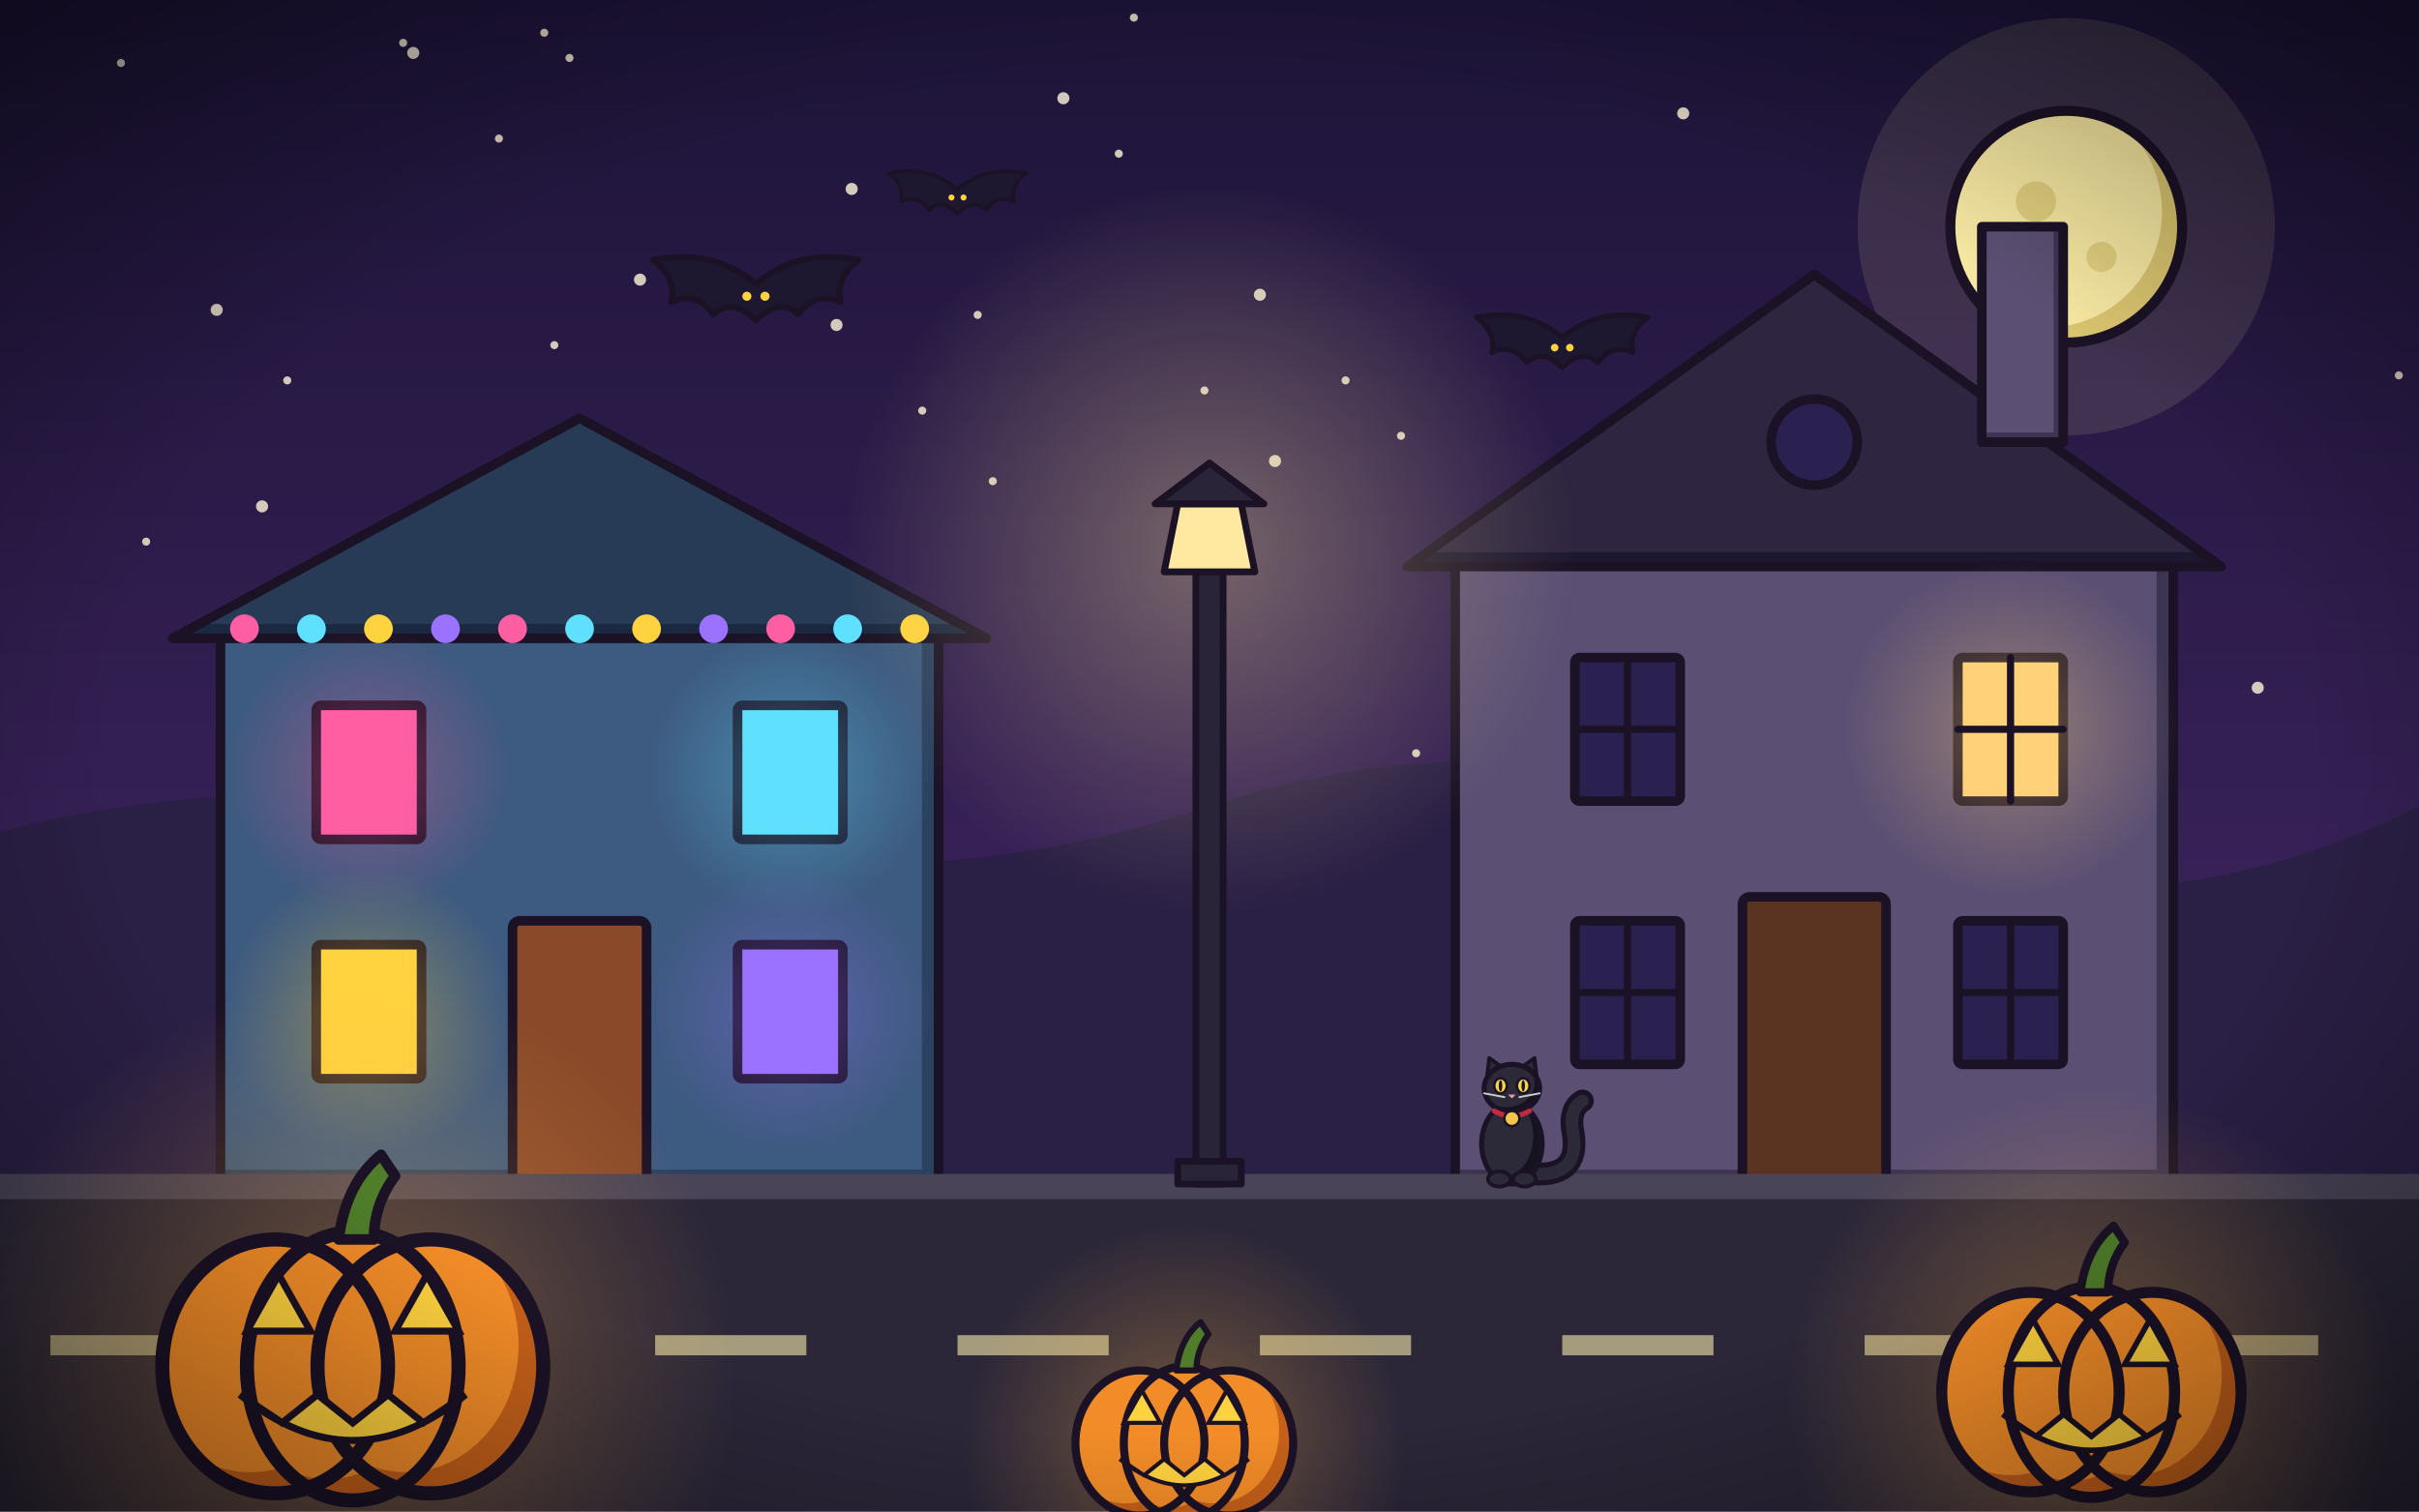
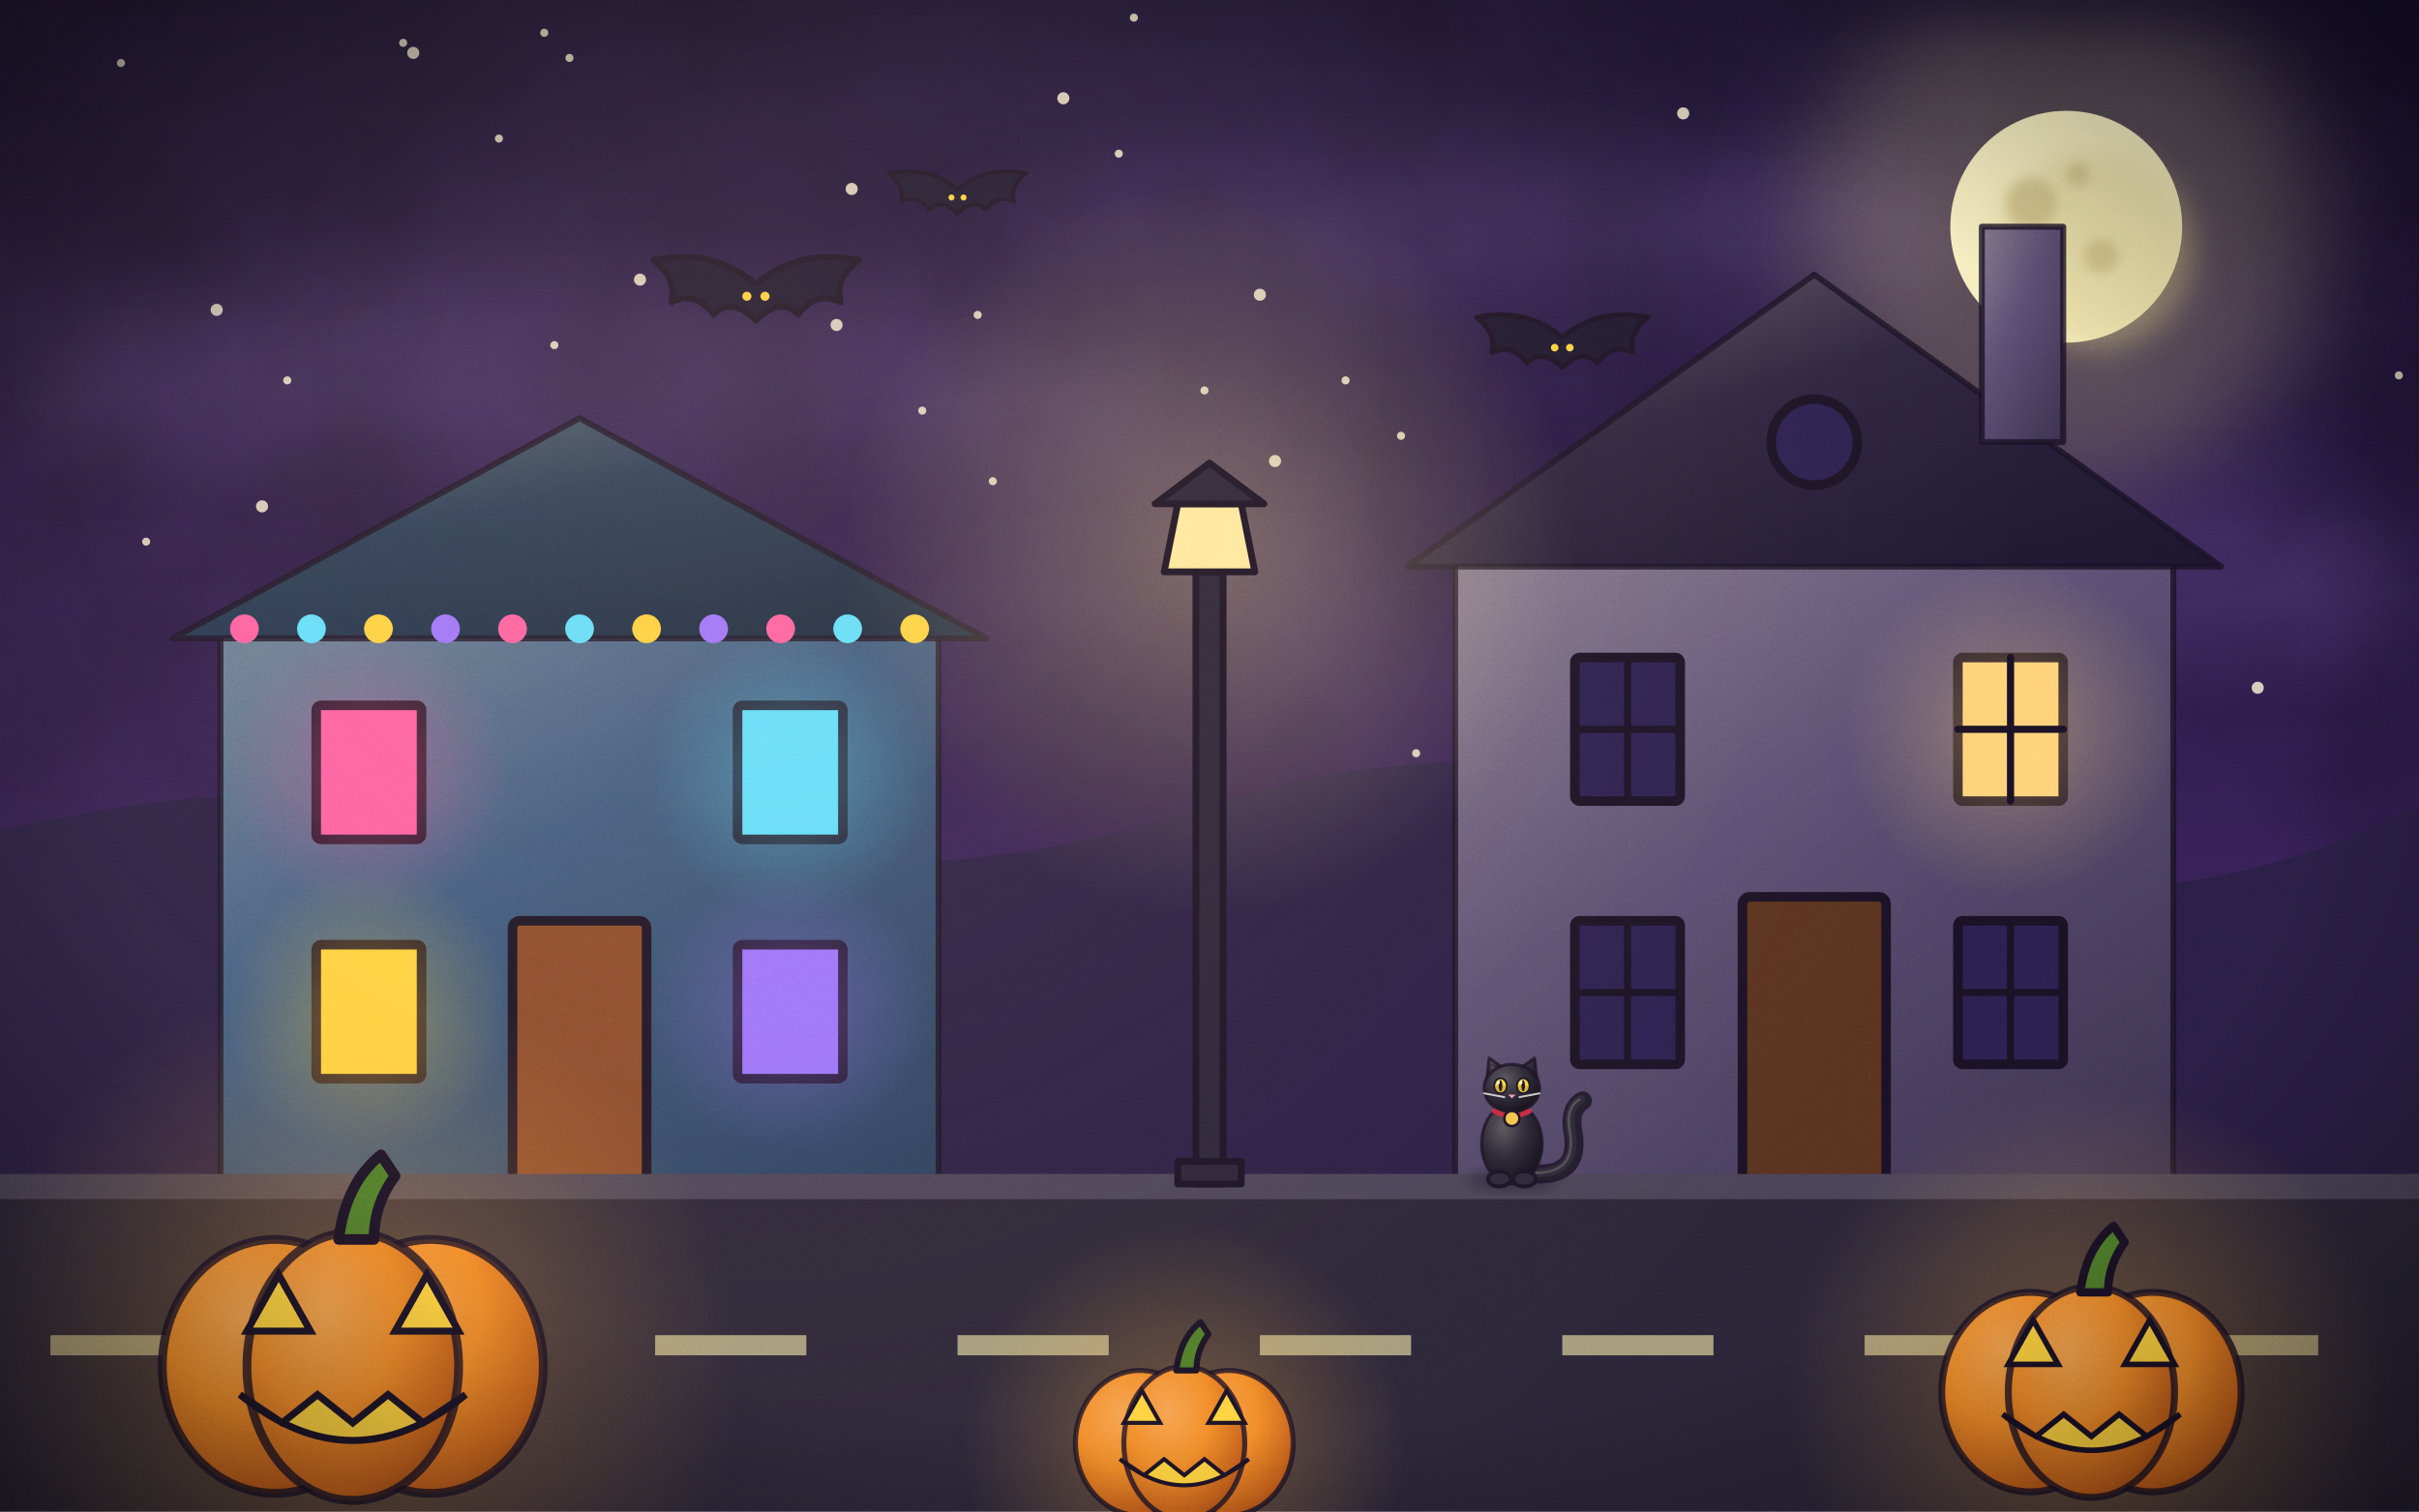
<svg xmlns="http://www.w3.org/2000/svg" viewBox="0 0 960 600" width="960" height="600">
+   <defs>
+     <filter id="blur2" x="-50%" y="-50%" width="200%" height="200%">
+       <feGaussianBlur stdDeviation="2" />
+     </filter>
+     <filter id="blur6" x="-50%" y="-50%" width="200%" height="200%">
+       <feGaussianBlur stdDeviation="6" />
+     </filter>
+     <filter id="blur20" x="-50%" y="-50%" width="200%" height="200%">
+       <feGaussianBlur stdDeviation="20" />
+     </filter>
+     <filter id="grain">
+       <feTurbulence type="fractalNoise" baseFrequency="0.85" numOctaves="2" stitchTiles="stitch" />
+       <feColorMatrix type="saturate" values="0" />
+     </filter>
+     <filter id="woodgrain">
+       <feTurbulence type="fractalNoise" baseFrequency="0.004 0.12" numOctaves="3" seed="4" />
+       <feColorMatrix values="0 0 0 0 0.12  0 0 0 0 0.06  0 0 0 0 0.02  0 0 0 -2.2 1.4" />
+     </filter>
+     <filter id="fabric">
+       <feTurbulence type="fractalNoise" baseFrequency="0.6 0.05" numOctaves="2" seed="9" />
+       <feColorMatrix values="0 0 0 0 0  0 0 0 0 0  0 0 0 0 0  0 0 0 -1.6 1.1" />
+     </filter>
+     <filter id="mottle">
+       <feTurbulence type="fractalNoise" baseFrequency="0.012" numOctaves="3" seed="2" />
+       <feColorMatrix values="0 0 0 0 0  0 0 0 0 0  0 0 0 0 0  0 0 0 -1.4 0.9" />
+     </filter>
+   </defs>
  <defs>
    <linearGradient id="sky0" x1="0" y1="0" x2="0" y2="1">
      <stop offset="0" stop-color="#1d1438" />
      <stop offset="1" stop-color="#4a2a6e" />
    </linearGradient>
  </defs>
  <rect width="960" height="600" fill="url(#sky0)" />
+   <g fill="#6a4f8f" stroke="none" opacity="0.35" filter="url(#blur20)">
+     <ellipse cx="220" cy="150" rx="260" ry="34" />
+     <ellipse cx="600" cy="90" rx="220" ry="26" />
+     <ellipse cx="820" cy="230" rx="200" ry="30" />
+   </g>
+   <rect x="0" y="0" width="960" height="600" filter="url(#mottle)" opacity="0.25" />
  <g fill="#fff6d8" stroke="none" opacity="0.8">
    <ellipse cx="164" cy="21" rx="2.4" ry="2.4" />
    <ellipse cx="58" cy="215" rx="1.6" ry="1.6" />
    <ellipse cx="672" cy="229" rx="1.6" ry="1.6" />
    <ellipse cx="86" cy="123" rx="2.4" ry="2.4" />
    <ellipse cx="220" cy="137" rx="1.6" ry="1.6" />
    <ellipse cx="114" cy="151" rx="1.6" ry="1.6" />
    <ellipse cx="728" cy="165" rx="2.4" ry="2.4" />
    <ellipse cx="142" cy="239" rx="1.6" ry="1.6" />
    <ellipse cx="276" cy="253" rx="1.6" ry="1.6" />
    <ellipse cx="170" cy="267" rx="2.4" ry="2.4" />
    <ellipse cx="784" cy="281" rx="1.6" ry="1.6" />
    <ellipse cx="198" cy="55" rx="1.6" ry="1.6" />
    <ellipse cx="332" cy="129" rx="2.4" ry="2.4" />
    <ellipse cx="226" cy="23" rx="1.6" ry="1.6" />
    <ellipse cx="840" cy="277" rx="1.6" ry="1.6" />
    <ellipse cx="254" cy="111" rx="2.4" ry="2.4" />
    <ellipse cx="388" cy="125" rx="1.6" ry="1.6" />
    <ellipse cx="282" cy="259" rx="1.6" ry="1.6" />
    <ellipse cx="896" cy="273" rx="2.4" ry="2.4" />
    <ellipse cx="310" cy="287" rx="1.6" ry="1.6" />
    <ellipse cx="444" cy="61" rx="1.6" ry="1.6" />
    <ellipse cx="338" cy="75" rx="2.4" ry="2.4" />
    <ellipse cx="952" cy="149" rx="1.6" ry="1.6" />
    <ellipse cx="366" cy="163" rx="1.6" ry="1.6" />
    <ellipse cx="500" cy="117" rx="2.4" ry="2.4" />
    <ellipse cx="394" cy="191" rx="1.6" ry="1.6" />
    <ellipse cx="48" cy="25" rx="1.6" ry="1.6" />
    <ellipse cx="422" cy="39" rx="2.4" ry="2.4" />
    <ellipse cx="556" cy="173" rx="1.6" ry="1.6" />
    <ellipse cx="450" cy="7" rx="1.6" ry="1.6" />
    <ellipse cx="104" cy="201" rx="2.4" ry="2.4" />
    <ellipse cx="478" cy="155" rx="1.6" ry="1.6" />
    <ellipse cx="612" cy="289" rx="1.6" ry="1.6" />
    <ellipse cx="506" cy="183" rx="2.4" ry="2.4" />
    <ellipse cx="160" cy="17" rx="1.6" ry="1.6" />
    <ellipse cx="534" cy="151" rx="1.6" ry="1.6" />
    <ellipse cx="668" cy="45" rx="2.4" ry="2.4" />
    <ellipse cx="562" cy="299" rx="1.6" ry="1.6" />
    <ellipse cx="216" cy="13" rx="1.6" ry="1.6" />
    <ellipse cx="590" cy="267" rx="2.4" ry="2.4" />
  </g>
-   <g fill="#f6e7a1" stroke="none" opacity="0.12">
-     <ellipse cx="820" cy="90" rx="82.8" ry="82.8" />
-   </g>
-   <clipPath id="c1">
+   <g fill="#f6e7a1" stroke="none" opacity="0.25" filter="url(#blur20)">
+     <ellipse cx="820" cy="90" rx="101.2" ry="101.2" />
+   </g>
+   <g fill="#f6eec0" stroke="none">
    <ellipse cx="820" cy="90" rx="46" ry="46" />
-   </clipPath>
-   <g clip-path="url(#c1)" stroke="none">
-     <g fill="#d9c46f">
-       <ellipse cx="820" cy="90" rx="46" ry="46" />
-     </g>
-     <g fill="#f6e7a1" transform="translate(-8,-6)">
-       <ellipse cx="820" cy="90" rx="46" ry="46" />
-     </g>
-   </g>
-   <g fill="none" stroke="#1b1226" stroke-width="4" stroke-linejoin="round">
-     <ellipse cx="820" cy="90" rx="46" ry="46" />
-   </g>
-   <g fill="#d9c46f" stroke="none" opacity="0.7">
-     <ellipse cx="808" cy="80" rx="8" ry="8" />
-     <ellipse cx="834" cy="102" rx="6" ry="6" />
+   </g>
+   <g fill="#d9c98a" stroke="none" opacity="0.45" filter="url(#blur6)">
+     <ellipse cx="831.5" cy="99.2" rx="39.1" ry="39.1" />
+   </g>
+   <g fill="#c4b276" stroke="none" opacity="0.6" filter="url(#blur2)">
+     <ellipse cx="806.2" cy="80.8" rx="10.12" ry="10.12" />
+     <ellipse cx="833.8" cy="101.5" rx="6.9" ry="6.9" />
+     <ellipse cx="824.6" cy="69.3" rx="4.6" ry="4.6" />
  </g>
  <g fill="#2a1f45" stroke="none">
    <path d="M0,330 Q120,300 240,330 T480,320 T720,330 T960,320 L960,470 L0,470 Z" />
  </g>
  <g transform="translate(230,470) scale(0.95,0.95)">
-     <clipPath id="c2">
+     <defs>
+       <linearGradient id="m1" x1="0.1" y1="0" x2="0.9" y2="1">
+         <stop offset="0" stop-color="#687c95" />
+         <stop offset="0.4" stop-color="#3d5a80" />
+         <stop offset="1" stop-color="#2b4161" />
+       </linearGradient>
+     </defs>
+     <g fill="url(#m1)" stroke="#1b1226" stroke-opacity="0.8" stroke-width="2.5" stroke-linejoin="round">
      <rect x="-150" y="-230" width="300" height="230" rx="0" />
-     </clipPath>
-     <g clip-path="url(#c2)" stroke="none">
-       <g fill="#2b4161">
-         <rect x="-150" y="-230" width="300" height="230" rx="0" />
-       </g>
-       <g fill="#3d5a80" transform="translate(-7,-6)">
-         <rect x="-150" y="-230" width="300" height="230" rx="0" />
-       </g>
-     </g>
-     <g fill="none" stroke="#1b1226" stroke-width="4" stroke-linejoin="round">
-       <rect x="-150" y="-230" width="300" height="230" rx="0" />
-     </g>
-     <clipPath id="c3">
-       <polygon points="-170,-228 0,-320 170,-228" />
-     </clipPath>
-     <g clip-path="url(#c3)" stroke="none">
-       <g fill="#1a2840">
-         <polygon points="-170,-228 0,-320 170,-228" />
-       </g>
-       <g fill="#283b56" transform="translate(-7,-6)">
-         <polygon points="-170,-228 0,-320 170,-228" />
-       </g>
-     </g>
-     <g fill="none" stroke="#1b1226" stroke-width="4" stroke-linejoin="round">
+     </g>
+     <defs>
+       <linearGradient id="m2" x1="0.1" y1="0" x2="0.9" y2="1">
+         <stop offset="0" stop-color="#576474" />
+         <stop offset="0.4" stop-color="#283b56" />
+         <stop offset="1" stop-color="#1a2840" />
+       </linearGradient>
+     </defs>
+     <g fill="url(#m2)" stroke="#1b1226" stroke-opacity="0.8" stroke-width="2.5" stroke-linejoin="round">
      <polygon points="-170,-228 0,-320 170,-228" />
    </g>
    <g fill="#8a4a2a" stroke="#1b1226" stroke-width="4" stroke-linejoin="round" stroke-linecap="round">
      <rect x="-28" y="-110" width="56" height="110" rx="3" />
    </g>
    <g fill="#ff5fa2" stroke="#1b1226" stroke-width="4" stroke-linejoin="round" stroke-linecap="round">
      <rect x="-110" y="-200" width="44" height="56" rx="2" />
    </g>
    <defs>
-       <radialGradient id="gl4">
+       <radialGradient id="gl3">
        <stop offset="0" stop-color="#ff5fa2" stop-opacity="0.35" />
        <stop offset="1" stop-color="#ff5fa2" stop-opacity="0" />
      </radialGradient>
    </defs>
-     <ellipse cx="-88" cy="-172" rx="60" ry="60" fill="url(#gl4)" />
+     <ellipse cx="-88" cy="-172" rx="60" ry="60" fill="url(#gl3)" />
    <g fill="#5fe0ff" stroke="#1b1226" stroke-width="4" stroke-linejoin="round" stroke-linecap="round">
      <rect x="66" y="-200" width="44" height="56" rx="2" />
    </g>
    <defs>
-       <radialGradient id="gl5">
+       <radialGradient id="gl4">
        <stop offset="0" stop-color="#5fe0ff" stop-opacity="0.35" />
        <stop offset="1" stop-color="#5fe0ff" stop-opacity="0" />
      </radialGradient>
    </defs>
-     <ellipse cx="88" cy="-172" rx="60" ry="60" fill="url(#gl5)" />
+     <ellipse cx="88" cy="-172" rx="60" ry="60" fill="url(#gl4)" />
    <g fill="#ffd23f" stroke="#1b1226" stroke-width="4" stroke-linejoin="round" stroke-linecap="round">
      <rect x="-110" y="-100" width="44" height="56" rx="2" />
    </g>
    <defs>
-       <radialGradient id="gl6">
+       <radialGradient id="gl5">
        <stop offset="0" stop-color="#ffd23f" stop-opacity="0.35" />
        <stop offset="1" stop-color="#ffd23f" stop-opacity="0" />
      </radialGradient>
    </defs>
-     <ellipse cx="-88" cy="-72" rx="60" ry="60" fill="url(#gl6)" />
+     <ellipse cx="-88" cy="-72" rx="60" ry="60" fill="url(#gl5)" />
    <g fill="#9b72ff" stroke="#1b1226" stroke-width="4" stroke-linejoin="round" stroke-linecap="round">
      <rect x="66" y="-100" width="44" height="56" rx="2" />
    </g>
    <defs>
-       <radialGradient id="gl7">
+       <radialGradient id="gl6">
        <stop offset="0" stop-color="#9b72ff" stop-opacity="0.35" />
        <stop offset="1" stop-color="#9b72ff" stop-opacity="0" />
      </radialGradient>
    </defs>
-     <ellipse cx="88" cy="-72" rx="60" ry="60" fill="url(#gl7)" />
+     <ellipse cx="88" cy="-72" rx="60" ry="60" fill="url(#gl6)" />
    <g fill="#ff5fa2" stroke="none">
      <ellipse cx="-140" cy="-232" rx="6" ry="6" />
    </g>
    <g fill="#5fe0ff" stroke="none">
      <ellipse cx="-112" cy="-232" rx="6" ry="6" />
    </g>
    <g fill="#ffd23f" stroke="none">
      <ellipse cx="-84" cy="-232" rx="6" ry="6" />
    </g>
    <g fill="#9b72ff" stroke="none">
      <ellipse cx="-56" cy="-232" rx="6" ry="6" />
    </g>
    <g fill="#ff5fa2" stroke="none">
      <ellipse cx="-28" cy="-232" rx="6" ry="6" />
    </g>
    <g fill="#5fe0ff" stroke="none">
      <ellipse cx="0" cy="-232" rx="6" ry="6" />
    </g>
    <g fill="#ffd23f" stroke="none">
      <ellipse cx="28" cy="-232" rx="6" ry="6" />
    </g>
    <g fill="#9b72ff" stroke="none">
      <ellipse cx="56" cy="-232" rx="6" ry="6" />
    </g>
    <g fill="#ff5fa2" stroke="none">
      <ellipse cx="84" cy="-232" rx="6" ry="6" />
    </g>
    <g fill="#5fe0ff" stroke="none">
      <ellipse cx="112" cy="-232" rx="6" ry="6" />
    </g>
    <g fill="#ffd23f" stroke="none">
      <ellipse cx="140" cy="-232" rx="6" ry="6" />
    </g>
  </g>
  <g transform="translate(720,470) scale(0.95,0.95)">
-     <clipPath id="c8">
+     <defs>
+       <linearGradient id="m7" x1="0.1" y1="0" x2="0.9" y2="1">
+         <stop offset="0" stop-color="#7f738b" />
+         <stop offset="0.4" stop-color="#5b4f73" />
+         <stop offset="1" stop-color="#3d3452" />
+       </linearGradient>
+     </defs>
+     <g fill="url(#m7)" stroke="#1b1226" stroke-opacity="0.8" stroke-width="2.5" stroke-linejoin="round">
      <rect x="-150" y="-260" width="300" height="260" rx="0" />
-     </clipPath>
-     <g clip-path="url(#c8)" stroke="none">
-       <g fill="#3d3452">
-         <rect x="-150" y="-260" width="300" height="260" rx="0" />
-       </g>
-       <g fill="#5b4f73" transform="translate(-7,-6)">
-         <rect x="-150" y="-260" width="300" height="260" rx="0" />
-       </g>
-     </g>
-     <g fill="none" stroke="#1b1226" stroke-width="4" stroke-linejoin="round">
-       <rect x="-150" y="-260" width="300" height="260" rx="0" />
-     </g>
-     <clipPath id="c9">
+     </g>
+     <defs>
+       <linearGradient id="m8" x1="0.1" y1="0" x2="0.9" y2="1">
+         <stop offset="0" stop-color="#5c5363" />
+         <stop offset="0.4" stop-color="#2e2540" />
+         <stop offset="1" stop-color="#1d1730" />
+       </linearGradient>
+     </defs>
+     <g fill="url(#m8)" stroke="#1b1226" stroke-opacity="0.8" stroke-width="2.5" stroke-linejoin="round">
      <polygon points="-170,-258 0,-380 170,-258" />
-     </clipPath>
-     <g clip-path="url(#c9)" stroke="none">
-       <g fill="#1d1730">
-         <polygon points="-170,-258 0,-380 170,-258" />
-       </g>
-       <g fill="#2e2540" transform="translate(-7,-6)">
-         <polygon points="-170,-258 0,-380 170,-258" />
-       </g>
-     </g>
-     <g fill="none" stroke="#1b1226" stroke-width="4" stroke-linejoin="round">
-       <polygon points="-170,-258 0,-380 170,-258" />
-     </g>
-     <clipPath id="c10">
-       <rect x="70" y="-400" width="34" height="90" rx="0" />
-     </clipPath>
-     <g clip-path="url(#c10)" stroke="none">
-       <g fill="#3d3452">
-         <rect x="70" y="-400" width="34" height="90" rx="0" />
-       </g>
-       <g fill="#5b4f73" transform="translate(-4,-4)">
-         <rect x="70" y="-400" width="34" height="90" rx="0" />
-       </g>
-     </g>
-     <g fill="none" stroke="#1b1226" stroke-width="4" stroke-linejoin="round">
+     </g>
+     <g fill="url(#m7)" stroke="#1b1226" stroke-opacity="0.8" stroke-width="2.5" stroke-linejoin="round">
      <rect x="70" y="-400" width="34" height="90" rx="0" />
    </g>
    <g fill="#5a3420" stroke="#1b1226" stroke-width="4" stroke-linejoin="round" stroke-linecap="round">
      <rect x="-30" y="-120" width="60" height="120" rx="3" />
    </g>
    <g fill="#433a55" stroke="#1b1226" stroke-width="3" stroke-linejoin="round" stroke-linecap="round">
      <rect x="-60" y="0" width="120" height="14" rx="0" />
    </g>
    <g fill="#2b2150" stroke="#1b1226" stroke-width="4" stroke-linejoin="round" stroke-linecap="round">
      <rect x="-100" y="-220" width="44" height="60" rx="2" />
    </g>
    <path d="M-78,-220 L-78,-160 M-100,-190 L-56,-190" fill="none" stroke="#1b1226" stroke-width="3" stroke-linecap="round" stroke-linejoin="round" />
    <g fill="#ffd27a" stroke="#1b1226" stroke-width="4" stroke-linejoin="round" stroke-linecap="round">
      <rect x="60" y="-220" width="44" height="60" rx="2" />
    </g>
    <defs>
-       <radialGradient id="gl11">
+       <radialGradient id="gl9">
        <stop offset="0" stop-color="#ffd27a" stop-opacity="0.35" />
        <stop offset="1" stop-color="#ffd27a" stop-opacity="0" />
      </radialGradient>
    </defs>
-     <ellipse cx="82" cy="-190" rx="70" ry="70" fill="url(#gl11)" />
+     <ellipse cx="82" cy="-190" rx="70" ry="70" fill="url(#gl9)" />
    <path d="M82,-220 L82,-160 M60,-190 L104,-190" fill="none" stroke="#1b1226" stroke-width="3" stroke-linecap="round" stroke-linejoin="round" />
    <g fill="#2b2150" stroke="#1b1226" stroke-width="4" stroke-linejoin="round" stroke-linecap="round">
      <rect x="-100" y="-110" width="44" height="60" rx="2" />
    </g>
    <path d="M-78,-110 L-78,-50 M-100,-80 L-56,-80" fill="none" stroke="#1b1226" stroke-width="3" stroke-linecap="round" stroke-linejoin="round" />
    <g fill="#2b2150" stroke="#1b1226" stroke-width="4" stroke-linejoin="round" stroke-linecap="round">
      <rect x="60" y="-110" width="44" height="60" rx="2" />
    </g>
    <path d="M82,-110 L82,-50 M60,-80 L104,-80" fill="none" stroke="#1b1226" stroke-width="3" stroke-linecap="round" stroke-linejoin="round" />
    <g fill="#2b2150" stroke="#1b1226" stroke-width="4" stroke-linejoin="round" stroke-linecap="round">
      <ellipse cx="0" cy="-310" rx="18" ry="18" />
    </g>
  </g>
  <g fill="#2b2638" stroke="none">
    <rect x="0" y="470" width="960" height="130" rx="0" />
  </g>
  <g fill="#4a4458" stroke="none">
    <rect x="0" y="466" width="960" height="10" rx="0" />
  </g>
  <g fill="#d9cf9a" stroke="none" opacity="0.7">
    <rect x="20" y="530" width="60" height="8" rx="0" />
  </g>
  <g fill="#d9cf9a" stroke="none" opacity="0.7">
    <rect x="140" y="530" width="60" height="8" rx="0" />
  </g>
  <g fill="#d9cf9a" stroke="none" opacity="0.7">
    <rect x="260" y="530" width="60" height="8" rx="0" />
  </g>
  <g fill="#d9cf9a" stroke="none" opacity="0.7">
    <rect x="380" y="530" width="60" height="8" rx="0" />
  </g>
  <g fill="#d9cf9a" stroke="none" opacity="0.7">
    <rect x="500" y="530" width="60" height="8" rx="0" />
  </g>
  <g fill="#d9cf9a" stroke="none" opacity="0.7">
    <rect x="620" y="530" width="60" height="8" rx="0" />
  </g>
  <g fill="#d9cf9a" stroke="none" opacity="0.7">
    <rect x="740" y="530" width="60" height="8" rx="0" />
  </g>
  <g fill="#d9cf9a" stroke="none" opacity="0.7">
    <rect x="860" y="530" width="60" height="8" rx="0" />
  </g>
  <g transform="translate(480,470) scale(0.9,0.9)">
    <defs>
-       <radialGradient id="gl12">
+       <radialGradient id="gl10">
        <stop offset="0" stop-color="#ffe9a0" stop-opacity="0.35" />
        <stop offset="1" stop-color="#ffe9a0" stop-opacity="0" />
      </radialGradient>
    </defs>
-     <ellipse cx="0" cy="-280" rx="160" ry="160" fill="url(#gl12)" />
+     <ellipse cx="0" cy="-280" rx="160" ry="160" fill="url(#gl10)" />
    <g fill="#2a2438" stroke="#1b1226" stroke-width="3" stroke-linejoin="round" stroke-linecap="round">
      <rect x="-6" y="-270" width="12" height="270" rx="0" />
    </g>
    <g fill="#2a2438" stroke="#1b1226" stroke-width="3" stroke-linejoin="round" stroke-linecap="round">
      <rect x="-14" y="-10" width="28" height="10" rx="0" />
    </g>
    <g fill="#ffe9a0" stroke="#1b1226" stroke-width="3" stroke-linejoin="round" stroke-linecap="round">
      <path d="M-20,-270 L20,-270 L14,-300 L-14,-300 Z" />
    </g>
    <g fill="#2a2438" stroke="#1b1226" stroke-width="3" stroke-linejoin="round" stroke-linecap="round">
      <path d="M-24,-300 L24,-300 L0,-318 Z" />
    </g>
  </g>
  <g transform="translate(140,590) scale(1.4,1.4)">
+     <defs>
+       <radialGradient id="gl11">
+         <stop offset="0" stop-color="#ffb347" stop-opacity="0.35" />
+         <stop offset="1" stop-color="#ffb347" stop-opacity="0" />
+       </radialGradient>
+     </defs>
+     <ellipse cx="0" cy="-34" rx="110" ry="110" fill="url(#gl11)" />
+     <defs>
+       <radialGradient id="m12" cx="0.36" cy="0.3" r="0.8">
+         <stop offset="0" stop-color="#f5a350" />
+         <stop offset="0.45" stop-color="#f28c28" />
+         <stop offset="0.85" stop-color="#c4601a" />
+         <stop offset="1" stop-color="#964a18" />
+       </radialGradient>
+     </defs>
+     <g fill="url(#m12)" stroke="#1b1226" stroke-opacity="0.8" stroke-width="2.5" stroke-linejoin="round">
+       <ellipse cx="-22" cy="-34" rx="32" ry="36" />
+       <ellipse cx="22" cy="-34" rx="32" ry="36" />
+       <ellipse cx="0" cy="-34" rx="30" ry="38" />
+     </g>
+     <g fill="#4f7d2a" stroke="#1b1226" stroke-width="3" stroke-linejoin="round" stroke-linecap="round">
+       <path d="M-4,-70 Q-2,-86 8,-94 L12,-88 Q6,-80 6,-70 Z" />
+     </g>
+     <g fill="#ffd23f" stroke="#1b1226" stroke-width="2">
+       <polygon points="-30,-44 -12,-44 -21,-60" />
+       <polygon points="12,-44 30,-44 21,-60" />
+     </g>
+     <g fill="#ffd23f" stroke="#1b1226" stroke-width="2">
+       <path d="M-32,-26 L-20,-18 L-10,-26 L0,-18 L10,-26 L20,-18 L32,-26 Q0,0 -32,-26 Z" />
+     </g>
+   </g>
+   <g transform="translate(830,590) scale(1.1,1.1)">
    <defs>
      <radialGradient id="gl13">
        <stop offset="0" stop-color="#ffb347" stop-opacity="0.35" />
        <stop offset="1" stop-color="#ffb347" stop-opacity="0" />
      </radialGradient>
    </defs>
    <ellipse cx="0" cy="-34" rx="110" ry="110" fill="url(#gl13)" />
-     <clipPath id="c14">
+     <g fill="url(#m12)" stroke="#1b1226" stroke-opacity="0.8" stroke-width="2.5" stroke-linejoin="round">
      <ellipse cx="-22" cy="-34" rx="32" ry="36" />
      <ellipse cx="22" cy="-34" rx="32" ry="36" />
      <ellipse cx="0" cy="-34" rx="30" ry="38" />
-     </clipPath>
-     <g clip-path="url(#c14)" stroke="none">
-       <g fill="#c4601a">
-         <ellipse cx="-22" cy="-34" rx="32" ry="36" />
-         <ellipse cx="22" cy="-34" rx="32" ry="36" />
-         <ellipse cx="0" cy="-34" rx="30" ry="38" />
-       </g>
-       <g fill="#f28c28" transform="translate(-7,-6)">
-         <ellipse cx="-22" cy="-34" rx="32" ry="36" />
-         <ellipse cx="22" cy="-34" rx="32" ry="36" />
-         <ellipse cx="0" cy="-34" rx="30" ry="38" />
-       </g>
-     </g>
-     <g fill="none" stroke="#1b1226" stroke-width="4" stroke-linejoin="round">
+     </g>
+     <g fill="#4f7d2a" stroke="#1b1226" stroke-width="3" stroke-linejoin="round" stroke-linecap="round">
+       <path d="M-4,-70 Q-2,-86 8,-94 L12,-88 Q6,-80 6,-70 Z" />
+     </g>
+     <g fill="#ffd23f" stroke="#1b1226" stroke-width="2">
+       <polygon points="-30,-44 -12,-44 -21,-60" />
+       <polygon points="12,-44 30,-44 21,-60" />
+     </g>
+     <g fill="#ffd23f" stroke="#1b1226" stroke-width="2">
+       <path d="M-32,-26 L-20,-18 L-10,-26 L0,-18 L10,-26 L20,-18 L32,-26 Q0,0 -32,-26 Z" />
+     </g>
+   </g>
+   <g transform="translate(470,600) scale(0.8,0.8)">
+     <defs>
+       <radialGradient id="gl14">
+         <stop offset="0" stop-color="#ffb347" stop-opacity="0.35" />
+         <stop offset="1" stop-color="#ffb347" stop-opacity="0" />
+       </radialGradient>
+     </defs>
+     <ellipse cx="0" cy="-34" rx="110" ry="110" fill="url(#gl14)" />
+     <g fill="url(#m12)" stroke="#1b1226" stroke-opacity="0.8" stroke-width="2.5" stroke-linejoin="round">
      <ellipse cx="-22" cy="-34" rx="32" ry="36" />
      <ellipse cx="22" cy="-34" rx="32" ry="36" />
      <ellipse cx="0" cy="-34" rx="30" ry="38" />
    </g>
    <g fill="#4f7d2a" stroke="#1b1226" stroke-width="3" stroke-linejoin="round" stroke-linecap="round">
      <path d="M-4,-70 Q-2,-86 8,-94 L12,-88 Q6,-80 6,-70 Z" />
    </g>
    <g fill="#ffd23f" stroke="#1b1226" stroke-width="2">
      <polygon points="-30,-44 -12,-44 -21,-60" />
      <polygon points="12,-44 30,-44 21,-60" />
    </g>
    <g fill="#ffd23f" stroke="#1b1226" stroke-width="2">
      <path d="M-32,-26 L-20,-18 L-10,-26 L0,-18 L10,-26 L20,-18 L32,-26 Q0,0 -32,-26 Z" />
    </g>
  </g>
-   <g transform="translate(830,590) scale(1.1,1.1)">
-     <defs>
-       <radialGradient id="gl15">
-         <stop offset="0" stop-color="#ffb347" stop-opacity="0.35" />
-         <stop offset="1" stop-color="#ffb347" stop-opacity="0" />
-       </radialGradient>
-     </defs>
-     <ellipse cx="0" cy="-34" rx="110" ry="110" fill="url(#gl15)" />
-     <clipPath id="c16">
-       <ellipse cx="-22" cy="-34" rx="32" ry="36" />
-       <ellipse cx="22" cy="-34" rx="32" ry="36" />
-       <ellipse cx="0" cy="-34" rx="30" ry="38" />
-     </clipPath>
-     <g clip-path="url(#c16)" stroke="none">
-       <g fill="#c4601a">
-         <ellipse cx="-22" cy="-34" rx="32" ry="36" />
-         <ellipse cx="22" cy="-34" rx="32" ry="36" />
-         <ellipse cx="0" cy="-34" rx="30" ry="38" />
-       </g>
-       <g fill="#f28c28" transform="translate(-7,-6)">
-         <ellipse cx="-22" cy="-34" rx="32" ry="36" />
-         <ellipse cx="22" cy="-34" rx="32" ry="36" />
-         <ellipse cx="0" cy="-34" rx="30" ry="38" />
-       </g>
-     </g>
-     <g fill="none" stroke="#1b1226" stroke-width="4" stroke-linejoin="round">
-       <ellipse cx="-22" cy="-34" rx="32" ry="36" />
-       <ellipse cx="22" cy="-34" rx="32" ry="36" />
-       <ellipse cx="0" cy="-34" rx="30" ry="38" />
-     </g>
-     <g fill="#4f7d2a" stroke="#1b1226" stroke-width="3" stroke-linejoin="round" stroke-linecap="round">
-       <path d="M-4,-70 Q-2,-86 8,-94 L12,-88 Q6,-80 6,-70 Z" />
-     </g>
-     <g fill="#ffd23f" stroke="#1b1226" stroke-width="2">
-       <polygon points="-30,-44 -12,-44 -21,-60" />
-       <polygon points="12,-44 30,-44 21,-60" />
-     </g>
-     <g fill="#ffd23f" stroke="#1b1226" stroke-width="2">
-       <path d="M-32,-26 L-20,-18 L-10,-26 L0,-18 L10,-26 L20,-18 L32,-26 Q0,0 -32,-26 Z" />
-     </g>
-   </g>
-   <g transform="translate(470,600) scale(0.8,0.8)">
-     <defs>
-       <radialGradient id="gl17">
-         <stop offset="0" stop-color="#ffb347" stop-opacity="0.35" />
-         <stop offset="1" stop-color="#ffb347" stop-opacity="0" />
-       </radialGradient>
-     </defs>
-     <ellipse cx="0" cy="-34" rx="110" ry="110" fill="url(#gl17)" />
-     <clipPath id="c18">
-       <ellipse cx="-22" cy="-34" rx="32" ry="36" />
-       <ellipse cx="22" cy="-34" rx="32" ry="36" />
-       <ellipse cx="0" cy="-34" rx="30" ry="38" />
-     </clipPath>
-     <g clip-path="url(#c18)" stroke="none">
-       <g fill="#c4601a">
-         <ellipse cx="-22" cy="-34" rx="32" ry="36" />
-         <ellipse cx="22" cy="-34" rx="32" ry="36" />
-         <ellipse cx="0" cy="-34" rx="30" ry="38" />
-       </g>
-       <g fill="#f28c28" transform="translate(-7,-6)">
-         <ellipse cx="-22" cy="-34" rx="32" ry="36" />
-         <ellipse cx="22" cy="-34" rx="32" ry="36" />
-         <ellipse cx="0" cy="-34" rx="30" ry="38" />
-       </g>
-     </g>
-     <g fill="none" stroke="#1b1226" stroke-width="4" stroke-linejoin="round">
-       <ellipse cx="-22" cy="-34" rx="32" ry="36" />
-       <ellipse cx="22" cy="-34" rx="32" ry="36" />
-       <ellipse cx="0" cy="-34" rx="30" ry="38" />
-     </g>
-     <g fill="#4f7d2a" stroke="#1b1226" stroke-width="3" stroke-linejoin="round" stroke-linecap="round">
-       <path d="M-4,-70 Q-2,-86 8,-94 L12,-88 Q6,-80 6,-70 Z" />
-     </g>
-     <g fill="#ffd23f" stroke="#1b1226" stroke-width="2">
-       <polygon points="-30,-44 -12,-44 -21,-60" />
-       <polygon points="12,-44 30,-44 21,-60" />
-     </g>
-     <g fill="#ffd23f" stroke="#1b1226" stroke-width="2">
-       <path d="M-32,-26 L-20,-18 L-10,-26 L0,-18 L10,-26 L20,-18 L32,-26 Q0,0 -32,-26 Z" />
-     </g>
-   </g>
  <g transform="translate(300,120) scale(1.2,1.2)">
    <g fill="#1d1830" stroke="#1b1226" stroke-width="2" stroke-linejoin="round" stroke-linecap="round">
      <path d="M0,-6 Q-14,-18 -34,-14 Q-26,-8 -28,0 Q-20,-4 -14,4 Q-8,-2 0,6 Q8,-2 14,4 Q20,-4 28,0 Q26,-8 34,-14 Q14,-18 0,-6 Z" />
    </g>
    <g fill="#ffd23f" stroke="none">
      <ellipse cx="-3" cy="-2" rx="1.5" ry="1.5" />
      <ellipse cx="3" cy="-2" rx="1.5" ry="1.5" />
    </g>
  </g>
  <g transform="translate(380,80) scale(0.8,0.8)">
    <g fill="#1d1830" stroke="#1b1226" stroke-width="2" stroke-linejoin="round" stroke-linecap="round">
      <path d="M0,-6 Q-14,-18 -34,-14 Q-26,-8 -28,0 Q-20,-4 -14,4 Q-8,-2 0,6 Q8,-2 14,4 Q20,-4 28,0 Q26,-8 34,-14 Q14,-18 0,-6 Z" />
    </g>
    <g fill="#ffd23f" stroke="none">
      <ellipse cx="-3" cy="-2" rx="1.5" ry="1.5" />
      <ellipse cx="3" cy="-2" rx="1.5" ry="1.5" />
    </g>
  </g>
  <g transform="translate(620,140) scale(1,1)">
    <g fill="#1d1830" stroke="#1b1226" stroke-width="2" stroke-linejoin="round" stroke-linecap="round">
      <path d="M0,-6 Q-14,-18 -34,-14 Q-26,-8 -28,0 Q-20,-4 -14,4 Q-8,-2 0,6 Q8,-2 14,4 Q20,-4 28,0 Q26,-8 34,-14 Q14,-18 0,-6 Z" />
    </g>
    <g fill="#ffd23f" stroke="none">
      <ellipse cx="-3" cy="-2" rx="1.5" ry="1.5" />
      <ellipse cx="3" cy="-2" rx="1.5" ry="1.5" />
    </g>
  </g>
  <g transform="translate(600,470) scale(0.5,0.5)">
-     <path d="M18,-8 Q56,-6 48,-44 Q46,-60 56,-66" fill="none" stroke="#1b1226" stroke-width="18" stroke-linecap="round" stroke-linejoin="round" />
-     <path d="M18,-8 Q56,-6 48,-44 Q46,-60 56,-66" fill="none" stroke="#2c2938" stroke-width="10" stroke-linecap="round" stroke-linejoin="round" />
-     <clipPath id="c19">
-       <ellipse cx="0" cy="-32" rx="24" ry="32" />
-     </clipPath>
-     <g clip-path="url(#c19)" stroke="none">
-       <g fill="#15131e">
-         <ellipse cx="0" cy="-32" rx="24" ry="32" />
-       </g>
-       <g fill="#2c2938" transform="translate(-7,-6)">
-         <ellipse cx="0" cy="-32" rx="24" ry="32" />
-       </g>
-     </g>
-     <g fill="none" stroke="#1b1226" stroke-width="4" stroke-linejoin="round">
+     <ellipse cx="0" cy="-3" rx="36" ry="5.76" fill="#06030c" opacity="0.45" filter="url(#blur6)" />
+     <path d="M18,-8 Q56,-6 48,-44 Q46,-60 56,-66" fill="none" stroke="#1b1226" stroke-opacity="0.85" stroke-width="15.0" stroke-linecap="round" stroke-linejoin="round" />
+     <path d="M18,-8 Q56,-6 48,-44 Q46,-60 56,-66" fill="none" stroke="#201d2b" stroke-width="10" stroke-linecap="round" stroke-linejoin="round" />
+     <path d="M18,-8 Q56,-6 48,-44 Q46,-60 56,-66" fill="none" stroke="#2c2938" stroke-width="7.0" transform="translate(-1.5,-1)" stroke-linecap="round" stroke-linejoin="round" />
+     <path d="M18,-8 Q56,-6 48,-44 Q46,-60 56,-66" fill="none" stroke="#6b666a" stroke-width="2.0" transform="translate(-2.5,-1)" stroke-opacity="0.6" stroke-linecap="round" stroke-linejoin="round" />
+     <defs>
+       <radialGradient id="m15" cx="0.36" cy="0.3" r="0.8">
+         <stop offset="0" stop-color="#5a565d" />
+         <stop offset="0.45" stop-color="#2c2938" />
+         <stop offset="0.85" stop-color="#15131e" />
+         <stop offset="1" stop-color="#12101c" />
+       </radialGradient>
+     </defs>
+     <g fill="url(#m15)" stroke="#1b1226" stroke-opacity="0.8" stroke-width="2.5" stroke-linejoin="round">
      <ellipse cx="0" cy="-32" rx="24" ry="32" />
    </g>
    <g fill="#2c2938" stroke="#1b1226" stroke-width="3" stroke-linejoin="round" stroke-linecap="round">
      <ellipse cx="-10" cy="-4" rx="9" ry="6" />
      <ellipse cx="10" cy="-4" rx="9" ry="6" />
    </g>
    <g transform="translate(0,-76) scale(1,1)">
-       <clipPath id="c20">
+       <defs>
+         <linearGradient id="m16" x1="0.1" y1="0" x2="0.9" y2="1">
+           <stop offset="0" stop-color="#5a565d" />
+           <stop offset="0.4" stop-color="#2c2938" />
+           <stop offset="1" stop-color="#15131e" />
+         </linearGradient>
+       </defs>
+       <g fill="url(#m16)" stroke="#1b1226" stroke-opacity="0.8" stroke-width="2.5" stroke-linejoin="round">
        <polygon points="-20,-6 -18,-24 -4,-14" />
-       </clipPath>
-       <g clip-path="url(#c20)" stroke="none">
-         <g fill="#15131e">
-           <polygon points="-20,-6 -18,-24 -4,-14" />
-         </g>
-         <g fill="#2c2938" transform="translate(-2,-2)">
-           <polygon points="-20,-6 -18,-24 -4,-14" />
-         </g>
-       </g>
-       <g fill="none" stroke="#1b1226" stroke-width="3" stroke-linejoin="round">
-         <polygon points="-20,-6 -18,-24 -4,-14" />
-       </g>
-       <clipPath id="c21">
+       </g>
+       <g fill="#6b4a5a" stroke="none" opacity="0.6">
+         <polygon points="-17,-9 -16,-18 -8,-14" />
+         <polygon points="17,-9 16,-18 8,-14" />
+       </g>
+       <g fill="url(#m16)" stroke="#1b1226" stroke-opacity="0.8" stroke-width="2.5" stroke-linejoin="round">
        <polygon points="20,-6 18,-24 4,-14" />
-       </clipPath>
-       <g clip-path="url(#c21)" stroke="none">
-         <g fill="#15131e">
-           <polygon points="20,-6 18,-24 4,-14" />
-         </g>
-         <g fill="#2c2938" transform="translate(-2,-2)">
-           <polygon points="20,-6 18,-24 4,-14" />
-         </g>
-       </g>
-       <g fill="none" stroke="#1b1226" stroke-width="3" stroke-linejoin="round">
-         <polygon points="20,-6 18,-24 4,-14" />
-       </g>
-       <clipPath id="c22">
+       </g>
+       <g fill="url(#m15)" stroke="#1b1226" stroke-opacity="0.8" stroke-width="2.5" stroke-linejoin="round">
        <ellipse cx="0" cy="0" rx="22" ry="19" />
-       </clipPath>
-       <g clip-path="url(#c22)" stroke="none">
-         <g fill="#15131e">
-           <ellipse cx="0" cy="0" rx="22" ry="19" />
-         </g>
-         <g fill="#2c2938" transform="translate(-4,-4)">
-           <ellipse cx="0" cy="0" rx="22" ry="19" />
-         </g>
-       </g>
-       <g fill="none" stroke="#1b1226" stroke-width="4" stroke-linejoin="round">
-         <ellipse cx="0" cy="0" rx="22" ry="19" />
-       </g>
-       <g fill="#f6d743" stroke="#1b1226" stroke-width="2" stroke-linejoin="round" stroke-linecap="round">
+       </g>
+       <g fill="#f6d743" stroke="#1b1226" stroke-width="1.5" stroke-linejoin="round" stroke-linecap="round">
        <ellipse cx="-9" cy="-2" rx="5" ry="6" />
+       </g>
+       <g fill="#c79a1d" stroke="none" opacity="0.6">
+         <ellipse cx="-9" cy="0" rx="4" ry="3" />
      </g>
      <g fill="#1b1226" stroke="none">
        <ellipse cx="-9" cy="-2" rx="1.4" ry="4.5" />
      </g>
-       <g fill="#f6d743" stroke="#1b1226" stroke-width="2" stroke-linejoin="round" stroke-linecap="round">
+       <g fill="#fff" stroke="none">
+         <ellipse cx="-10.8" cy="-4.5" rx="1.2" ry="1.2" />
+       </g>
+       <g fill="#f6d743" stroke="#1b1226" stroke-width="1.5" stroke-linejoin="round" stroke-linecap="round">
        <ellipse cx="9" cy="-2" rx="5" ry="6" />
+       </g>
+       <g fill="#c79a1d" stroke="none" opacity="0.6">
+         <ellipse cx="9" cy="0" rx="4" ry="3" />
      </g>
      <g fill="#1b1226" stroke="none">
        <ellipse cx="9" cy="-2" rx="1.4" ry="4.5" />
+       </g>
+       <g fill="#fff" stroke="none">
+         <ellipse cx="7.2" cy="-4.5" rx="1.2" ry="1.2" />
      </g>
      <g fill="#f29ab0" stroke="none">
        <polygon points="-3,5 3,5 0,8" />
      </g>
      <path d="M6,7 L22,4" fill="none" stroke="#ccc" stroke-width="1.5" stroke-linecap="round" stroke-linejoin="round" />
      <path d="M-6,7 L-22,4" fill="none" stroke="#ccc" stroke-width="1.5" stroke-linecap="round" stroke-linejoin="round" />
    </g>
    <path d="M-14,-58 Q0,-50 14,-58" fill="none" stroke="#c22a40" stroke-width="4" stroke-linecap="round" stroke-linejoin="round" />
    <g fill="#f4c54d" stroke="#1b1226" stroke-width="2" stroke-linejoin="round" stroke-linecap="round">
      <ellipse cx="0" cy="-52" rx="6" ry="6" />
    </g>
  </g>
  <defs>
-     <radialGradient id="vg23" cx="0.5" cy="0.5" r="0.75">
+     <radialGradient id="gl17">
+       <stop offset="0" stop-color="#ffcf9a" stop-opacity="0.12" />
+       <stop offset="1" stop-color="#ffcf9a" stop-opacity="0" />
+     </radialGradient>
+   </defs>
+   <ellipse cx="288.0" cy="150.0" rx="520" ry="520" fill="url(#gl17)" />
+   <defs>
+     <radialGradient id="vg18" cx="0.5" cy="0.5" r="0.75">
      <stop offset="0.6" stop-color="#000" stop-opacity="0" />
      <stop offset="1" stop-color="#000" stop-opacity="0.55" />
    </radialGradient>
  </defs>
-   <rect width="960" height="600" fill="url(#vg23)" />
+   <rect width="960" height="600" fill="url(#vg18)" />
+   <rect width="960" height="600" filter="url(#grain)" opacity="0.12" style="mix-blend-mode:overlay" />
</svg>
